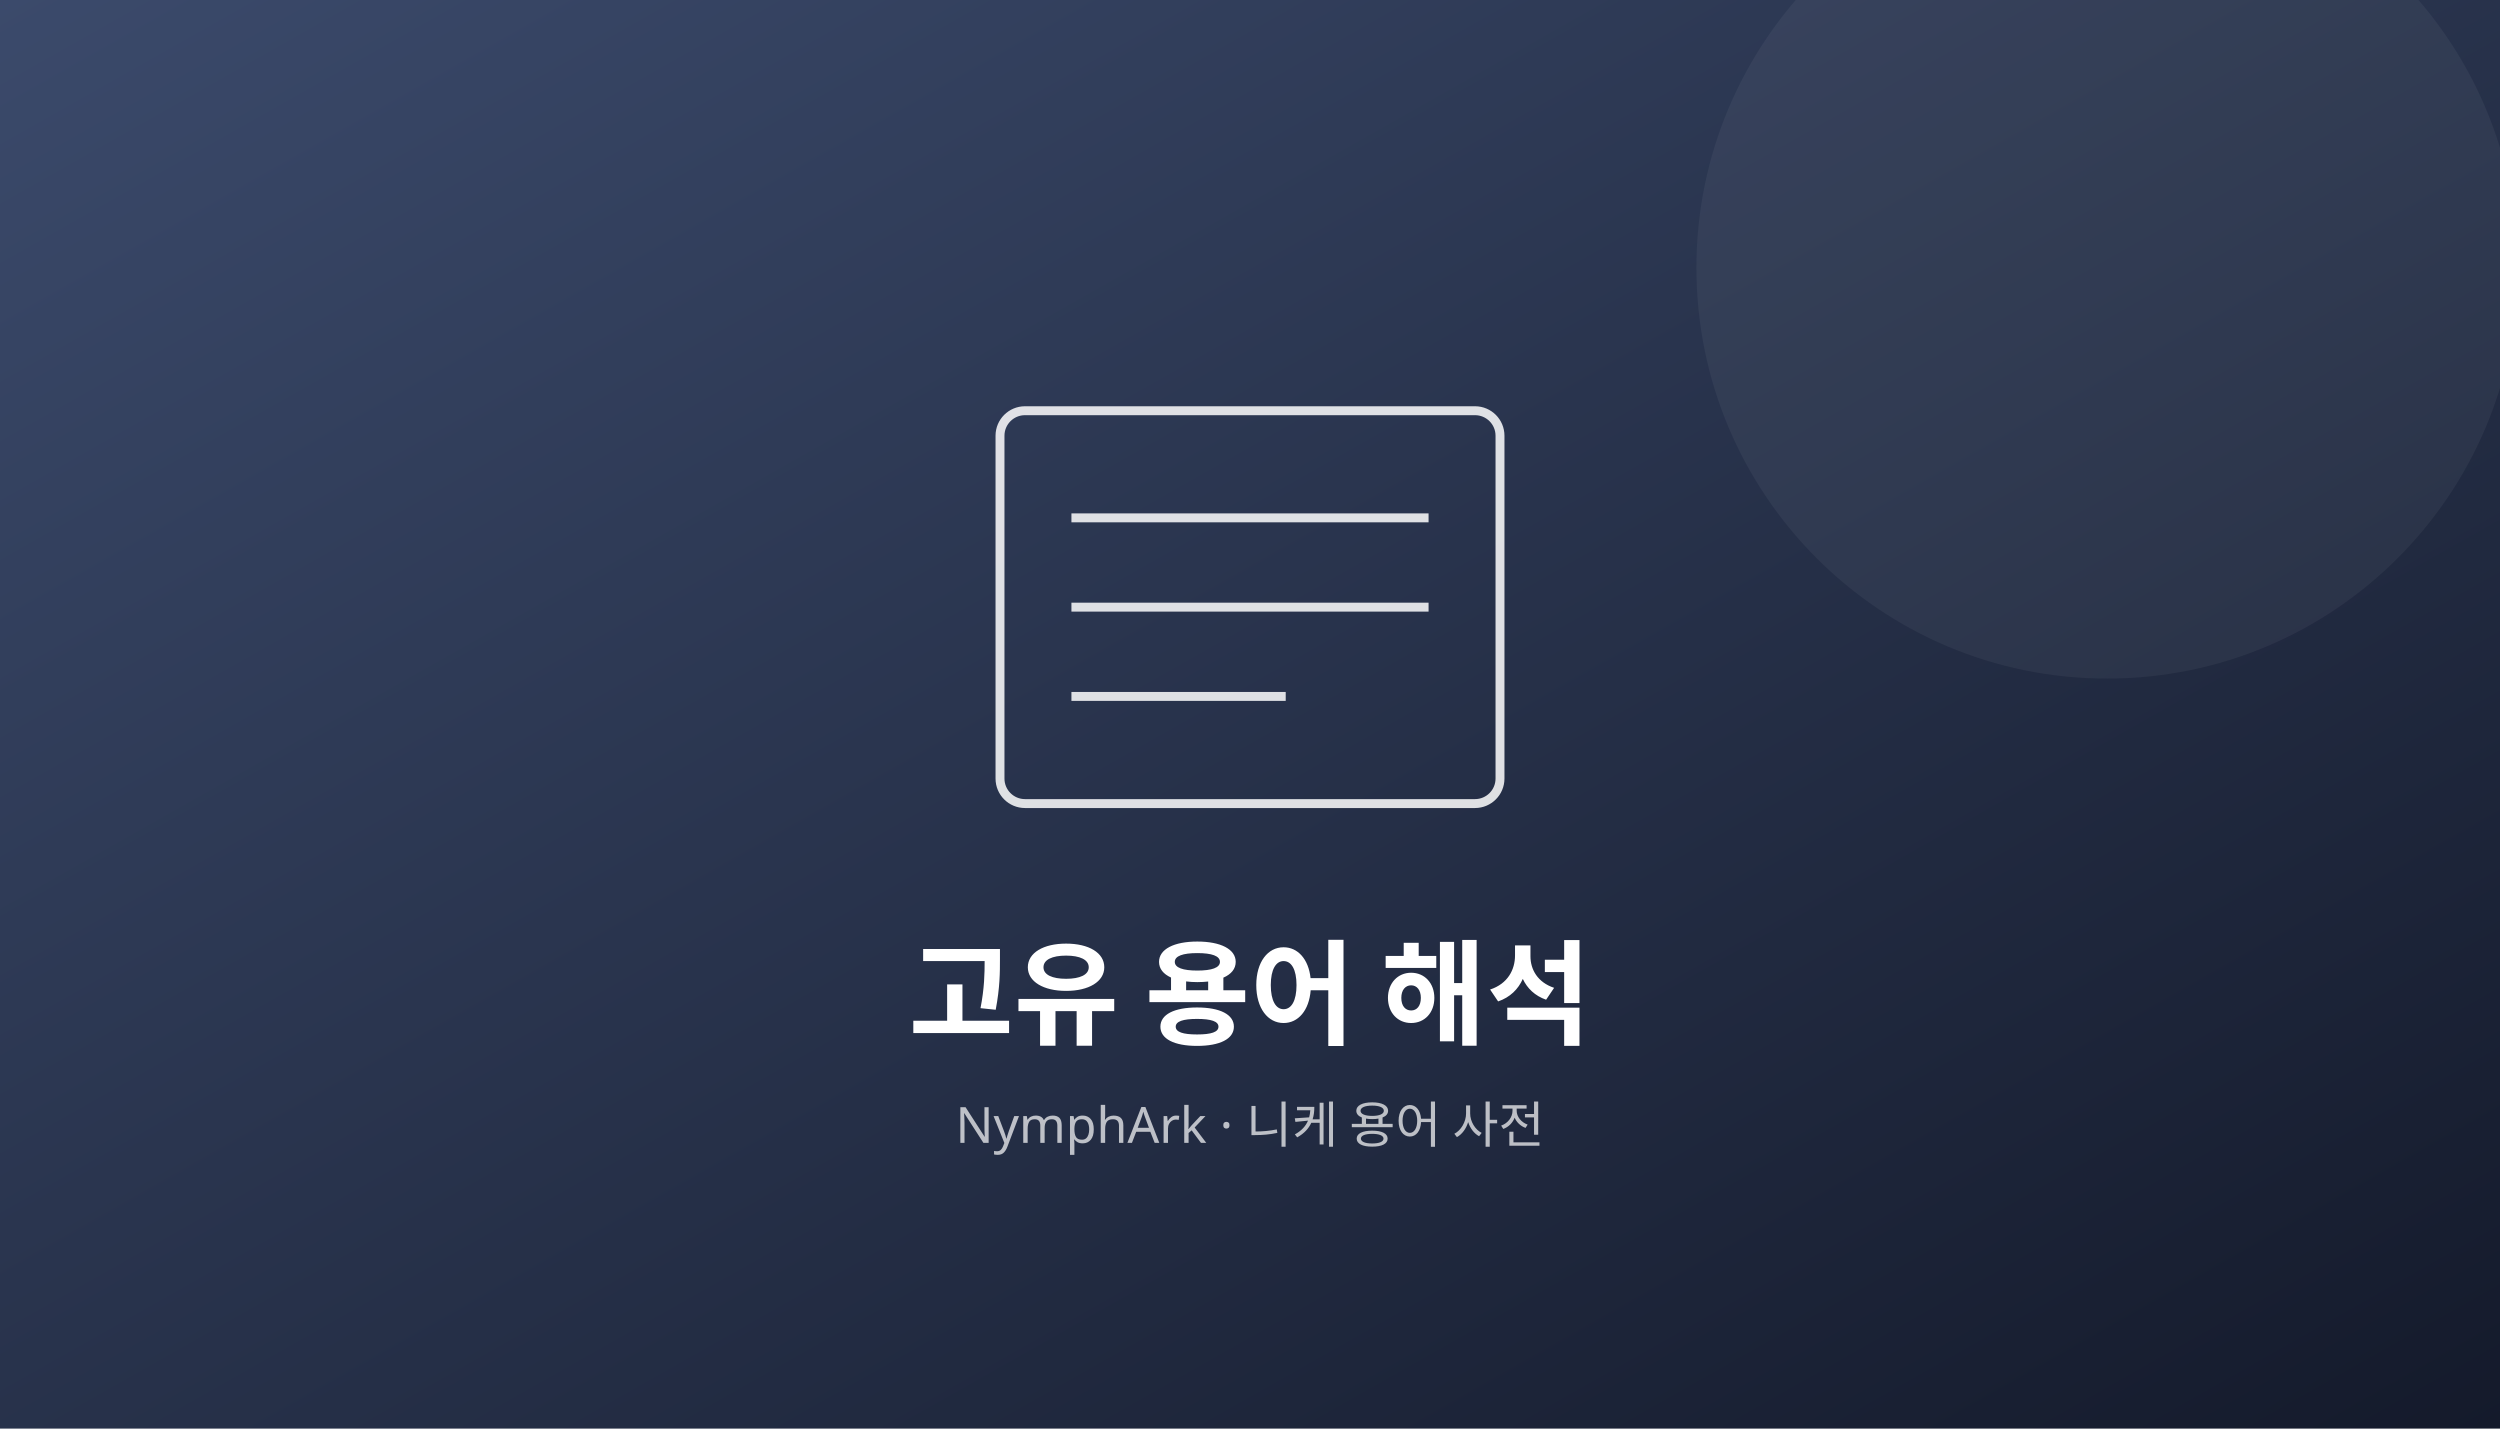
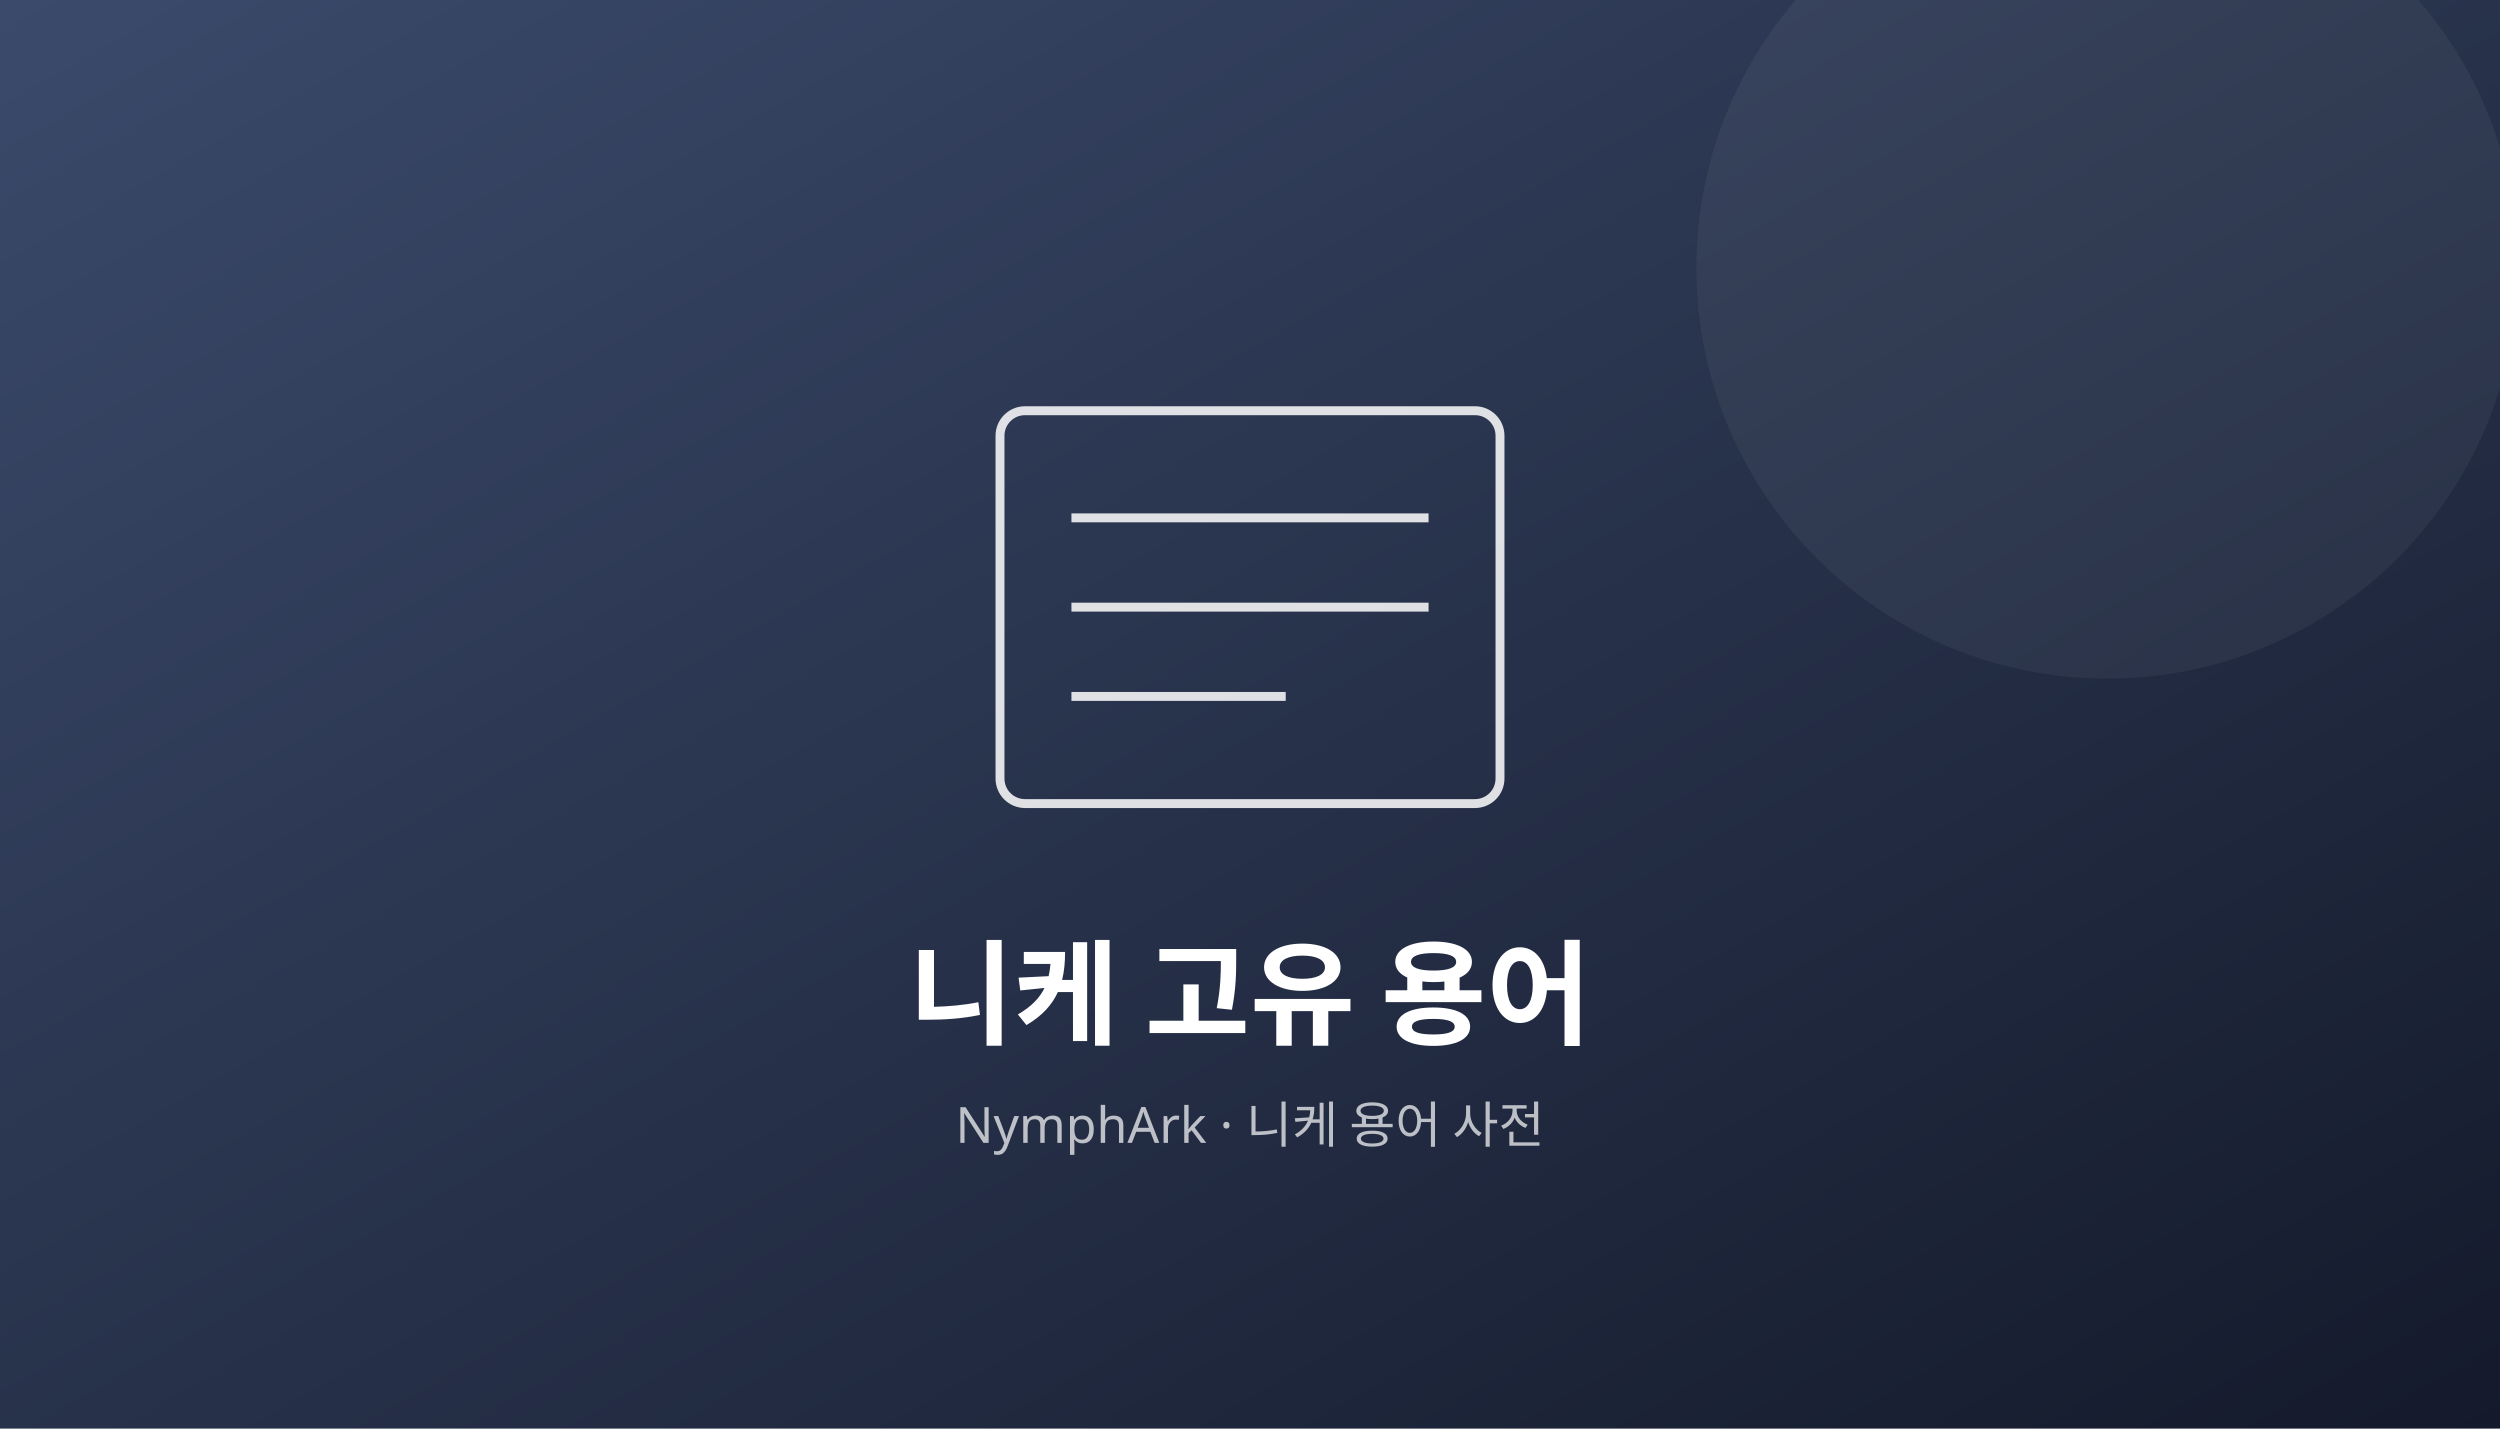
<svg xmlns="http://www.w3.org/2000/svg" viewBox="0 0 1400 800" width="1400" height="800">
  <defs>
    <linearGradient id="bg" x1="0" y1="0" x2="1" y2="1">
      <stop offset="0" stop-color="#3b4a6b" />
      <stop offset="1" stop-color="#141a2b" />
    </linearGradient>
  </defs>
  <rect width="1400" height="800" fill="url(#bg)" />
  <circle cx="1180" cy="150" r="230" fill="#ffffff" opacity="0.05" />
  <g fill="none" stroke="#ffffff" stroke-width="5" opacity="0.85">
    <rect x="560" y="230" width="280" height="220" rx="14" />
    <line x1="600" y1="290" x2="800" y2="290" />
    <line x1="600" y1="340" x2="800" y2="340" />
    <line x1="600" y1="390" x2="720" y2="390" />
  </g>
-   <text x="700" y="580" text-anchor="middle" fill="#ffffff" font-family="'Segoe UI','Malgun Gothic',sans-serif" font-size="64" font-weight="700">고유 용어 해석</text>
+   <text x="700" y="580" text-anchor="middle" fill="#ffffff" font-family="'Segoe UI','Malgun Gothic',sans-serif" font-size="64" font-weight="700">니케 고유 용어</text>
  <text x="700" y="640" text-anchor="middle" fill="#ffffff" opacity="0.7" font-family="'Segoe UI','Malgun Gothic',sans-serif" font-size="28">NymphArk · 니케 용어 사전</text>
</svg>
